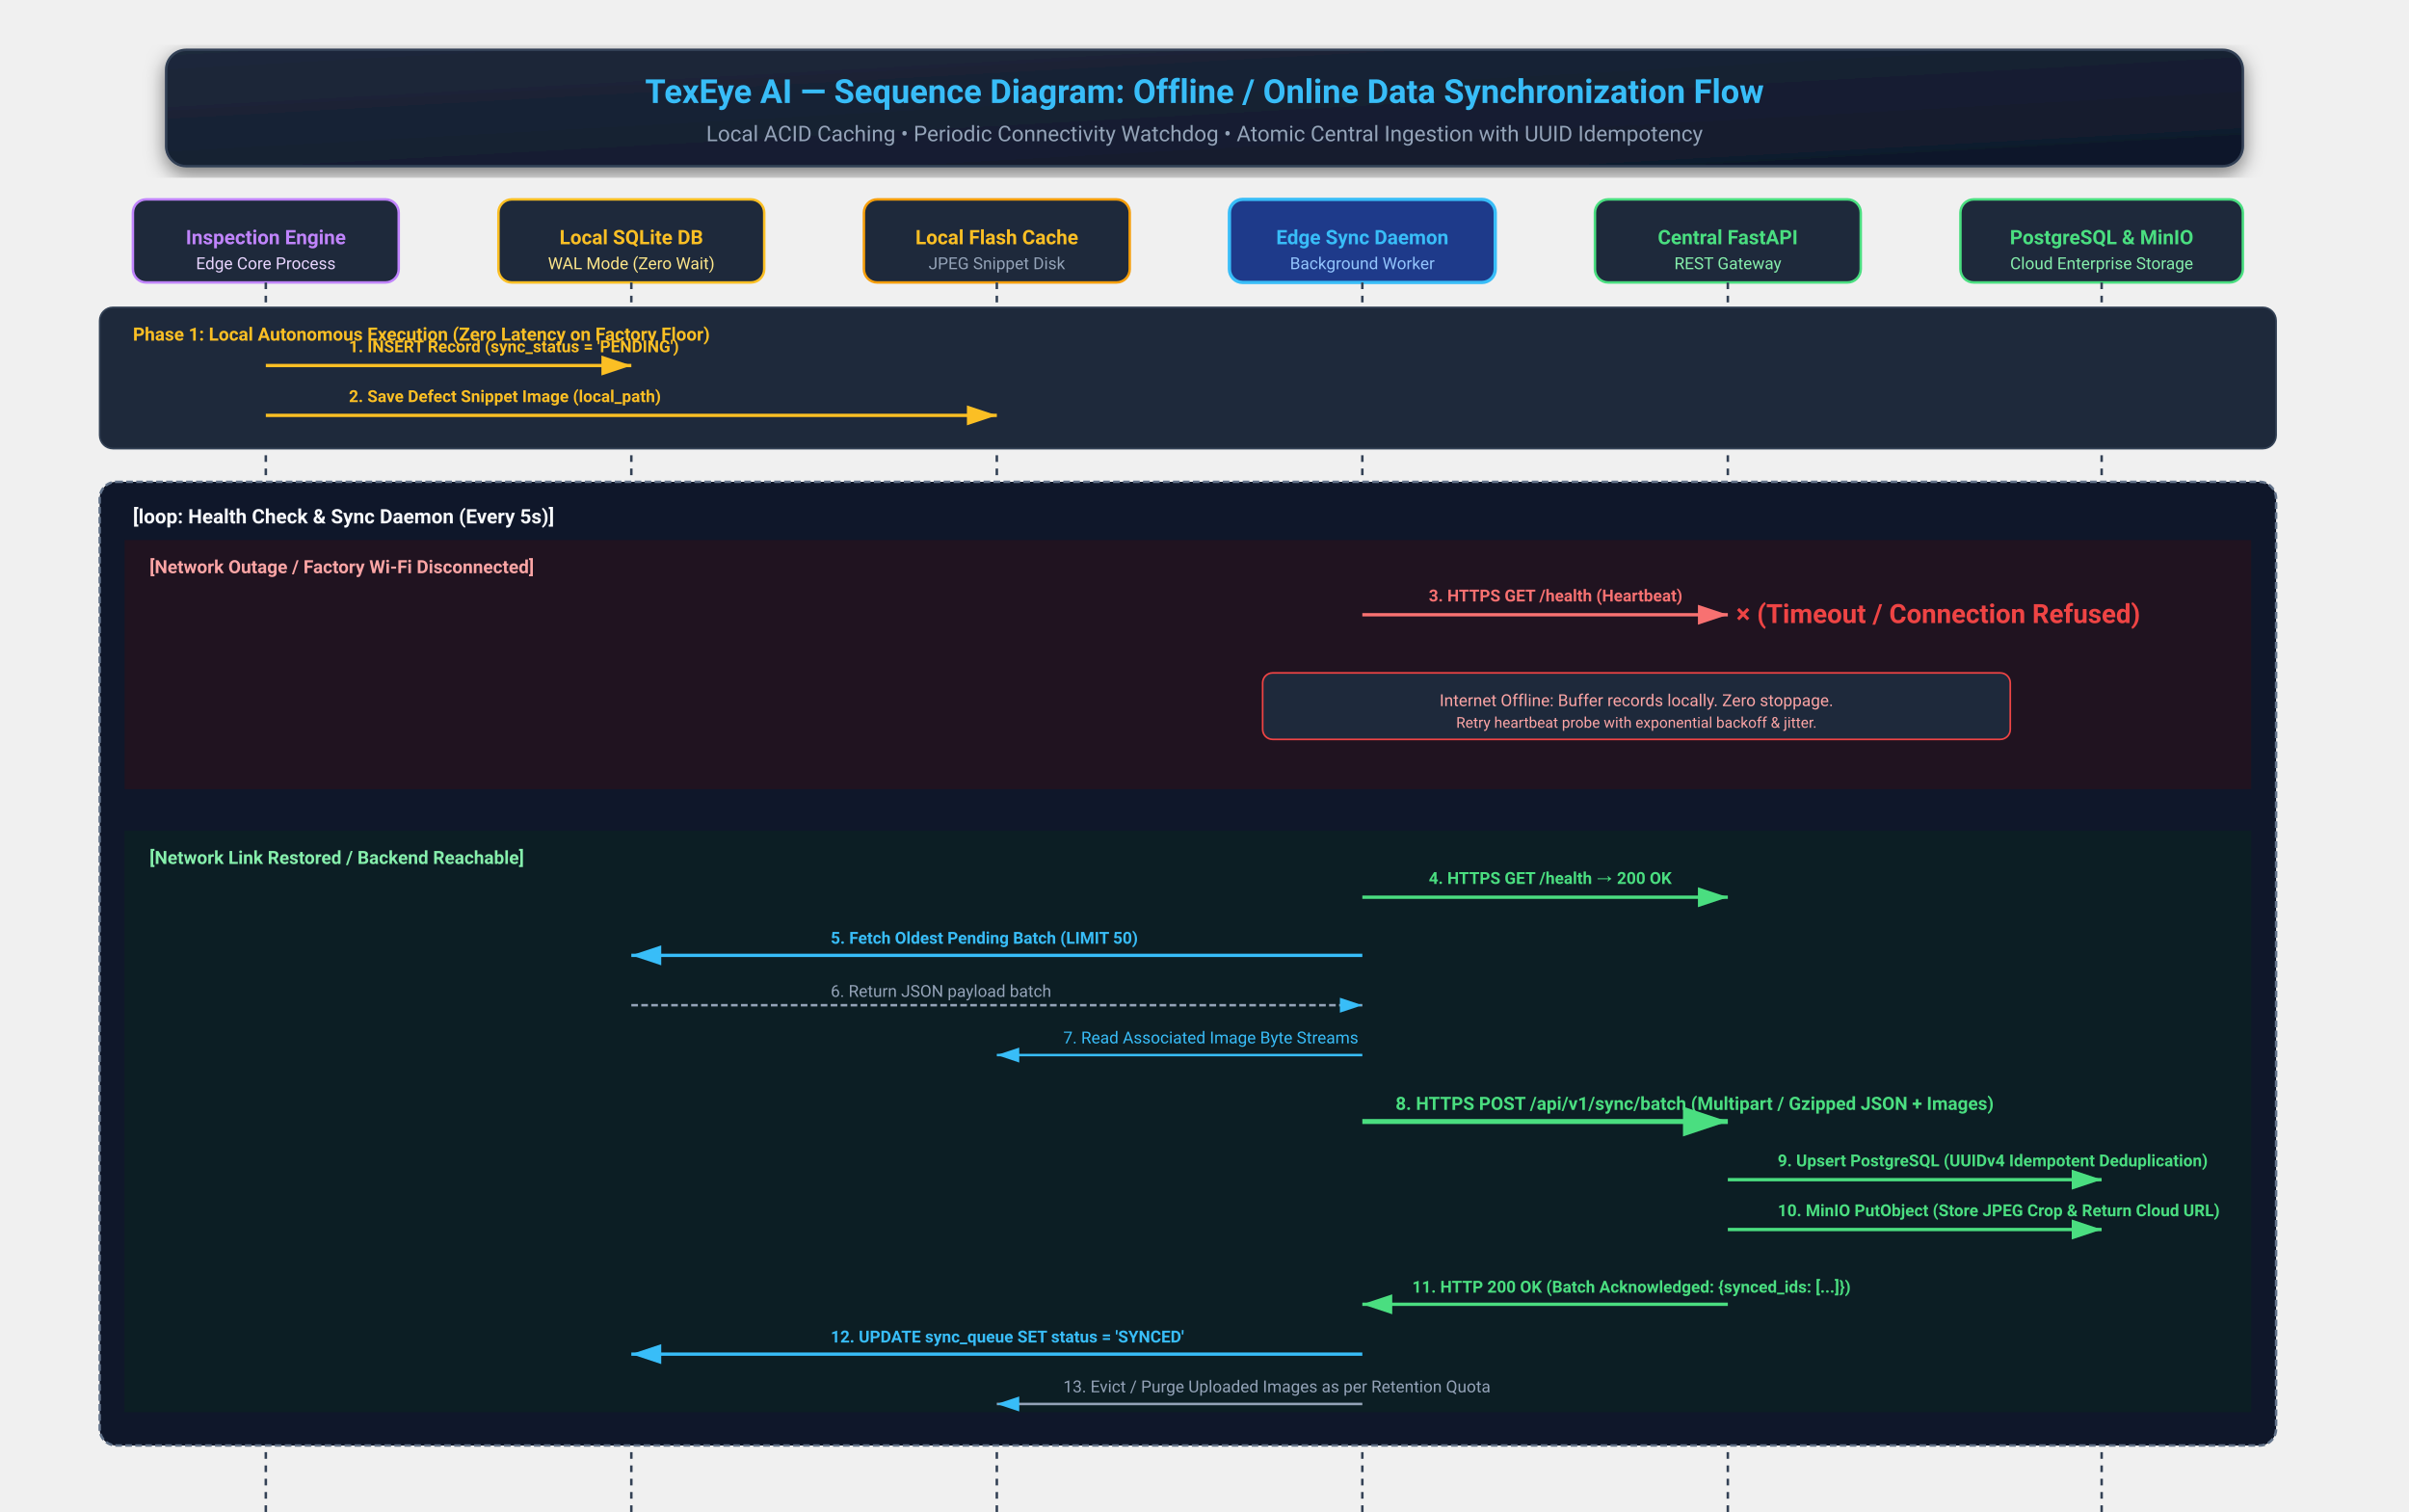
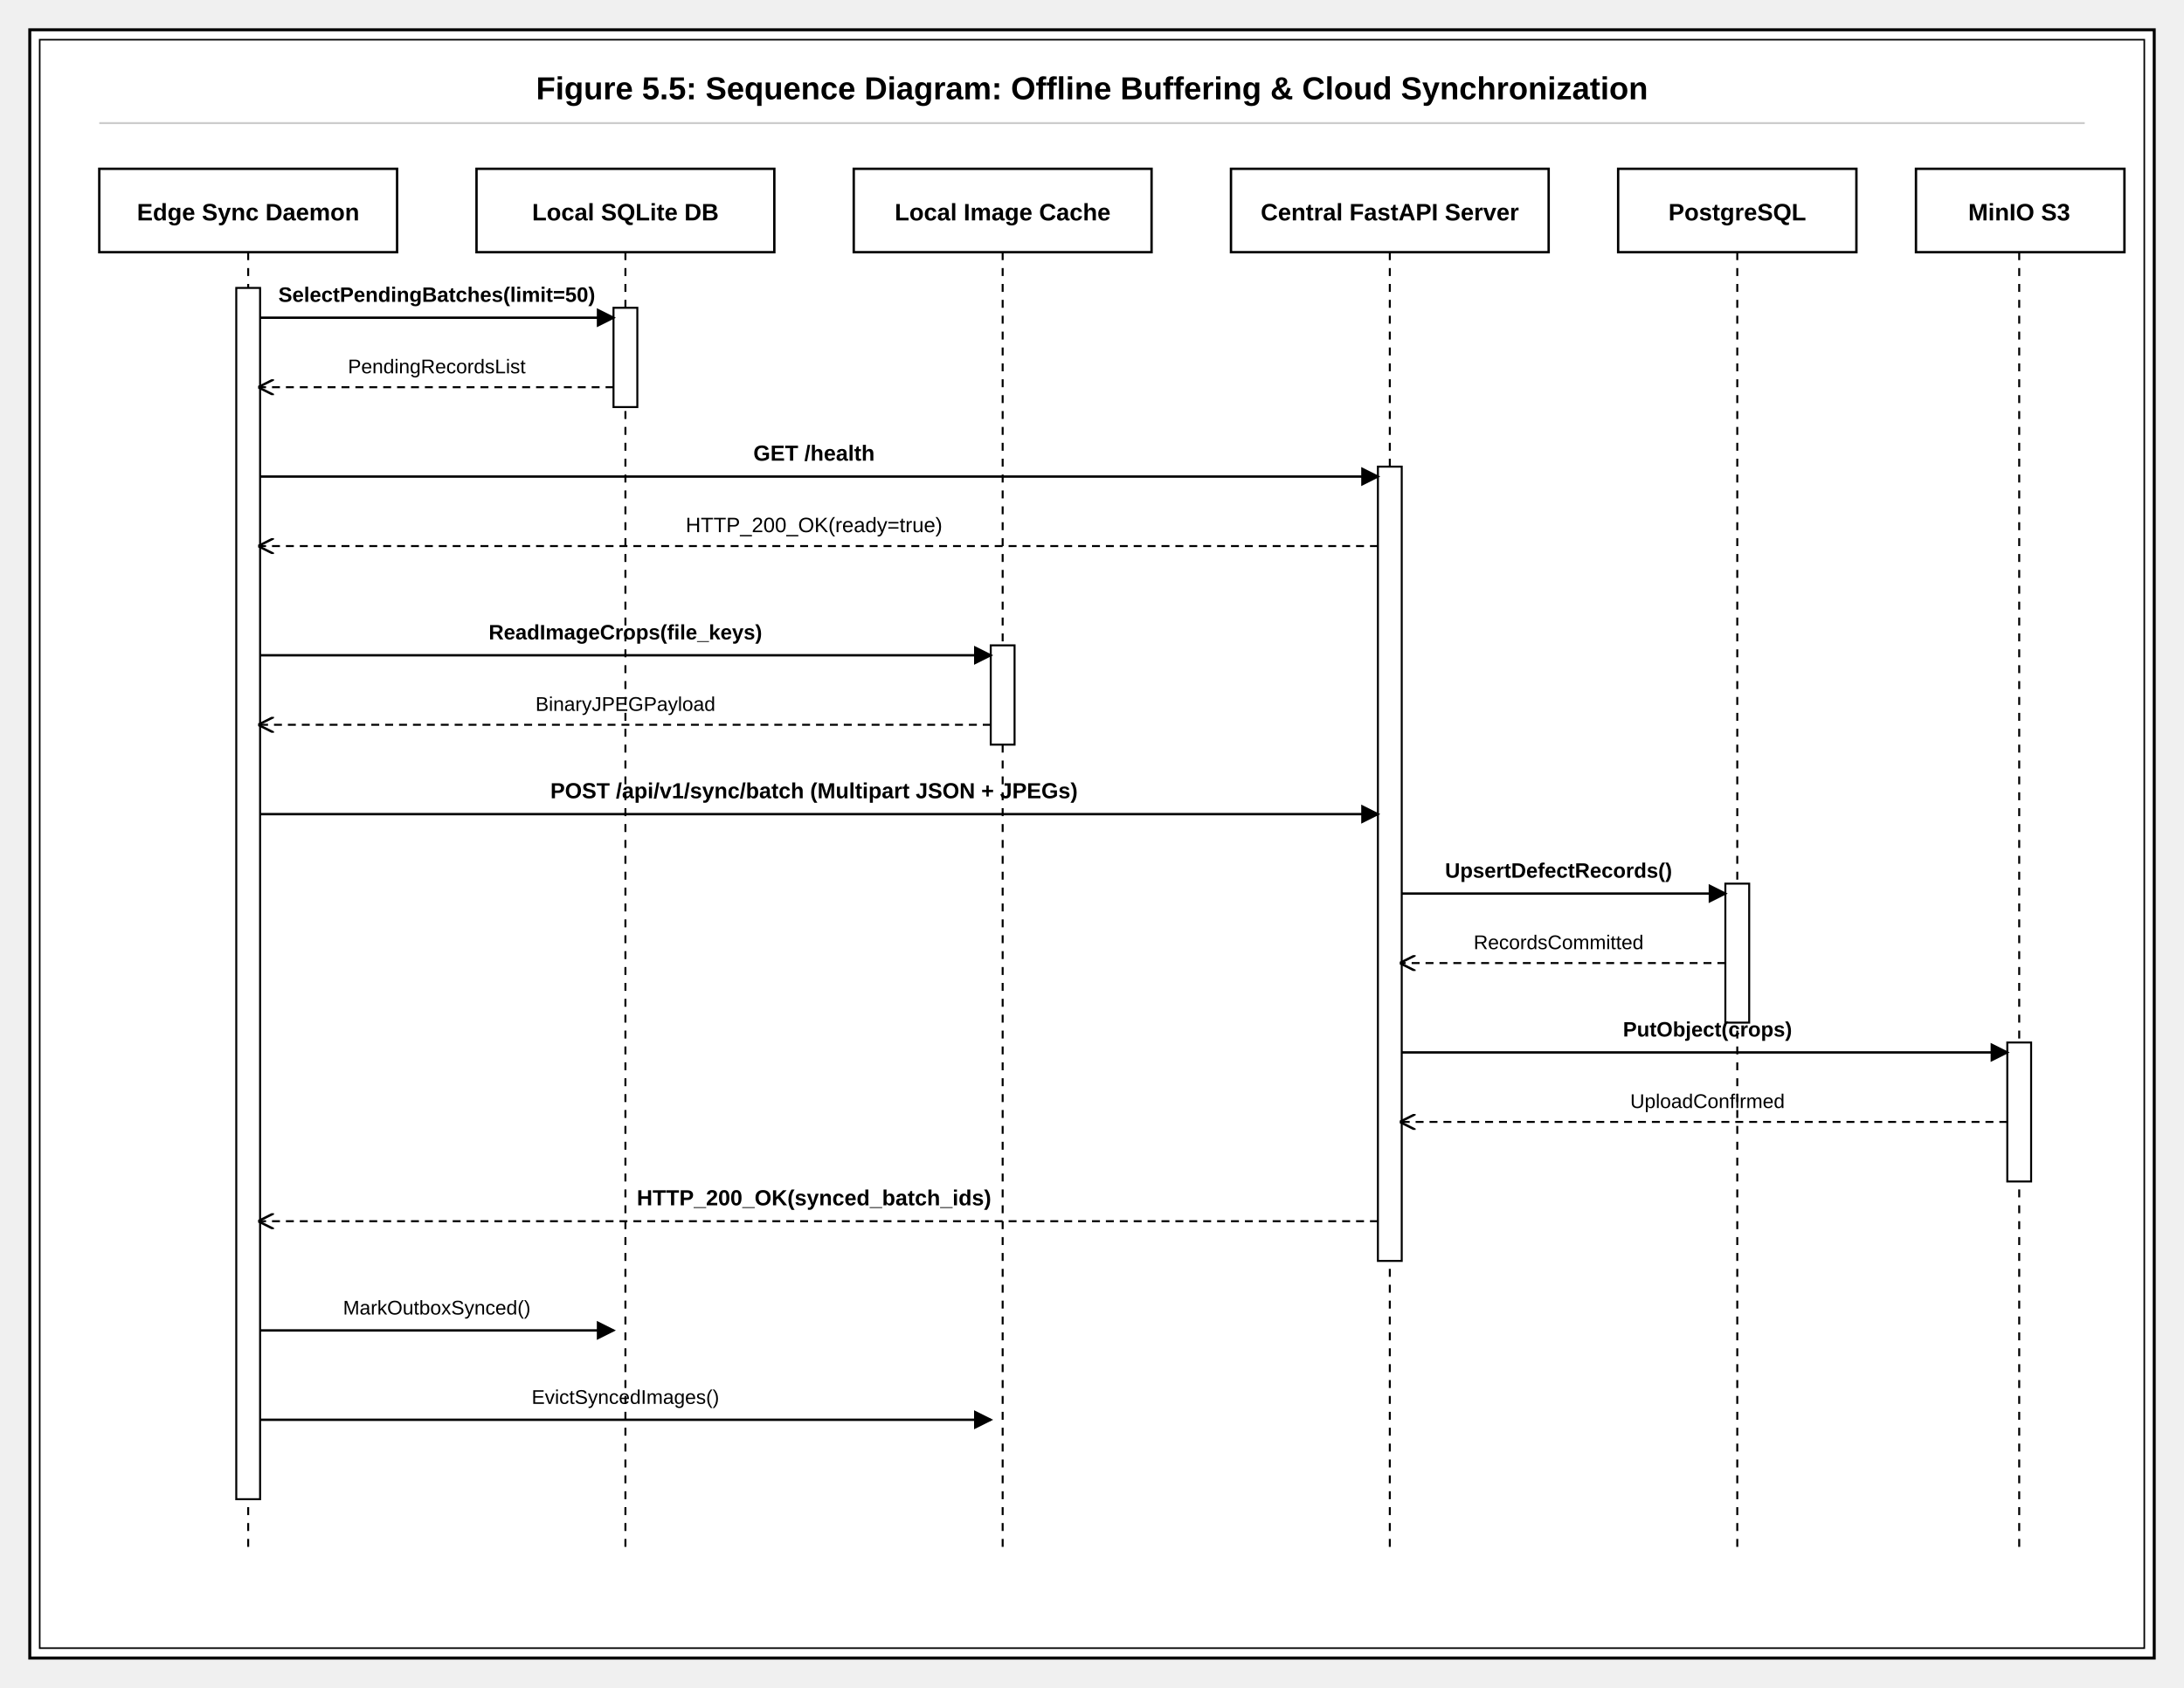
- <svg xmlns="http://www.w3.org/2000/svg" viewBox="0 0 1450 910" width="100%" height="100%" style="background-color: #0b1120; font-family: -apple-system, BlinkMacSystemFont, 'Segoe UI', Roboto, Helvetica, Arial, sans-serif;">
+ <svg xmlns="http://www.w3.org/2000/svg" viewBox="0 0 1100 850" width="100%" height="100%" style="background-color: #ffffff; font-family: Arial, Helvetica, sans-serif;">
  <defs>
-     <linearGradient id="hdr13" x1="0%" y1="0%" x2="100%" y2="100%">
-       <stop offset="0%" stop-color="#1e293b" />
-       <stop offset="100%" stop-color="#0f172a" />
-     </linearGradient>
-     <filter id="sh13" x="-10%" y="-10%" width="120%" height="120%">
-       <feDropShadow dx="0" dy="4" stdDeviation="6" flood-color="#000000" flood-opacity="0.5" />
-     </filter>
-     <marker id="mB13" markerWidth="10" markerHeight="10" refX="9" refY="3" orient="auto">
-       <path d="M0,0 L0,6 L9,3 z" fill="#38bdf8" />
+     <marker id="arrow" markerWidth="8" markerHeight="8" refX="7" refY="4" orient="auto">
+       <polygon points="0 0, 8 4, 0 8" fill="#000000" />
    </marker>
-     <marker id="mG13" markerWidth="10" markerHeight="10" refX="9" refY="3" orient="auto">
-       <path d="M0,0 L0,6 L9,3 z" fill="#4ade80" />
-     </marker>
-     <marker id="mR13" markerWidth="10" markerHeight="10" refX="9" refY="3" orient="auto">
-       <path d="M0,0 L0,6 L9,3 z" fill="#f87171" />
-     </marker>
-     <marker id="mY13" markerWidth="10" markerHeight="10" refX="9" refY="3" orient="auto">
-       <path d="M0,0 L0,6 L9,3 z" fill="#fbbf24" />
+     <marker id="openArrow" markerWidth="8" markerHeight="8" refX="7" refY="4" orient="auto">
+       <path d="M0,0 L8,4 L0,8" fill="none" stroke="#000000" stroke-width="1.2" />
    </marker>
  </defs>
-   <g transform="translate(100, 30)" filter="url(#sh13)">
-     <rect width="1250" height="70" rx="12" fill="url(#hdr13)" stroke="#334155" stroke-width="1.5" />
-     <text x="625" y="32" fill="#38bdf8" font-size="20" font-weight="bold" text-anchor="middle">TexEye AI — Sequence Diagram: Offline / Online Data Synchronization Flow</text>
-     <text x="625" y="55" fill="#94a3b8" font-size="13" text-anchor="middle">Local ACID Caching • Periodic Connectivity Watchdog • Atomic Central Ingestion with UUID Idempotency</text>
-   </g>
-   <g transform="translate(80, 120)">
-     <rect width="160" height="50" rx="8" fill="#1e293b" stroke="#c084fc" stroke-width="1.5" />
-     <text x="80" y="27" fill="#c084fc" font-size="12" font-weight="bold" text-anchor="middle">Inspection Engine</text>
-     <text x="80" y="42" fill="#e9d5ff" font-size="10" text-anchor="middle">Edge Core Process</text>
-     <line x1="80" y1="50" x2="80" y2="920" stroke="#334155" stroke-width="1.5" stroke-dasharray="4 4" />
-   </g>
-   <g transform="translate(300, 120)">
-     <rect width="160" height="50" rx="8" fill="#1e293b" stroke="#fbbf24" stroke-width="1.5" />
-     <text x="80" y="27" fill="#fbbf24" font-size="12" font-weight="bold" text-anchor="middle">Local SQLite DB</text>
-     <text x="80" y="42" fill="#fde68a" font-size="10" text-anchor="middle">WAL Mode (Zero Wait)</text>
-     <line x1="80" y1="50" x2="80" y2="920" stroke="#334155" stroke-width="1.5" stroke-dasharray="4 4" />
-   </g>
-   <g transform="translate(520, 120)">
-     <rect width="160" height="50" rx="8" fill="#1e293b" stroke="#f59e0b" stroke-width="1.5" />
-     <text x="80" y="27" fill="#fbbf24" font-size="12" font-weight="bold" text-anchor="middle">Local Flash Cache</text>
-     <text x="80" y="42" fill="#94a3b8" font-size="10" text-anchor="middle">JPEG Snippet Disk</text>
-     <line x1="80" y1="50" x2="80" y2="920" stroke="#334155" stroke-width="1.5" stroke-dasharray="4 4" />
-   </g>
-   <g transform="translate(740, 120)">
-     <rect width="160" height="50" rx="8" fill="#1e3a8a" stroke="#38bdf8" stroke-width="2" />
-     <text x="80" y="27" fill="#38bdf8" font-size="12" font-weight="bold" text-anchor="middle">Edge Sync Daemon</text>
-     <text x="80" y="42" fill="#93c5fd" font-size="10" text-anchor="middle">Background Worker</text>
-     <line x1="80" y1="50" x2="80" y2="920" stroke="#334155" stroke-width="1.5" stroke-dasharray="4 4" />
-   </g>
-   <g transform="translate(960, 120)">
-     <rect width="160" height="50" rx="8" fill="#1e293b" stroke="#4ade80" stroke-width="1.5" />
-     <text x="80" y="27" fill="#4ade80" font-size="12" font-weight="bold" text-anchor="middle">Central FastAPI</text>
-     <text x="80" y="42" fill="#86efac" font-size="10" text-anchor="middle">REST Gateway</text>
-     <line x1="80" y1="50" x2="80" y2="920" stroke="#334155" stroke-width="1.5" stroke-dasharray="4 4" />
-   </g>
-   <g transform="translate(1180, 120)">
-     <rect width="170" height="50" rx="8" fill="#1e293b" stroke="#4ade80" stroke-width="1.5" />
-     <text x="85" y="27" fill="#4ade80" font-size="12" font-weight="bold" text-anchor="middle">PostgreSQL &amp; MinIO</text>
-     <text x="85" y="42" fill="#86efac" font-size="10" text-anchor="middle">Cloud Enterprise Storage</text>
-     <line x1="85" y1="50" x2="85" y2="920" stroke="#334155" stroke-width="1.5" stroke-dasharray="4 4" />
-   </g>
-   <g transform="translate(60, 185)">
-     <rect width="1310" height="85" rx="8" fill="#1e293b" stroke="#334155" stroke-width="1" />
-     <text x="20" y="20" fill="#fbbf24" font-size="11" font-weight="bold">Phase 1: Local Autonomous Execution (Zero Latency on Factory Floor)</text>
-   </g>
-   <path d="M 160 220 L 380 220" stroke="#fbbf24" stroke-width="2" marker-end="url(#mY13)" fill="none" />
-   <text x="210" y="212" fill="#fbbf24" font-size="10" font-weight="bold">1. INSERT Record (sync_status = 'PENDING')</text>
-   <path d="M 160 250 L 600 250" stroke="#fbbf24" stroke-width="2" marker-end="url(#mY13)" fill="none" />
-   <text x="210" y="242" fill="#fbbf24" font-size="10" font-weight="bold">2. Save Defect Snippet Image (local_path)</text>
-   <g transform="translate(60, 290)">
-     <rect width="1310" height="580" rx="10" fill="#0f172a" stroke="#64748b" stroke-width="1.5" stroke-dasharray="4 2" />
-     <text x="20" y="25" fill="#f8fafc" font-size="12" font-weight="bold">[loop: Health Check &amp; Sync Daemon (Every 5s)]</text>
-     <rect x="15" y="35" width="1280" height="150" fill="#450a0a" opacity="0.3" />
-     <text x="30" y="55" fill="#fca5a5" font-size="11" font-weight="bold">[Network Outage / Factory Wi-Fi Disconnected]</text>
-     <rect x="15" y="210" width="1280" height="350" fill="#052e16" opacity="0.3" />
-     <text x="30" y="230" fill="#86efac" font-size="11" font-weight="bold">[Network Link Restored / Backend Reachable]</text>
-   </g>
-   <path d="M 820 370 L 1040 370" stroke="#f87171" stroke-width="2" marker-end="url(#mR13)" fill="none" />
-   <text x="860" y="362" fill="#f87171" font-size="10" font-weight="bold">3. HTTPS GET /health (Heartbeat)</text>
-   <text x="1045" y="375" fill="#ef4444" font-size="16" font-weight="bold">× (Timeout / Connection Refused)</text>
-   <rect x="760" y="405" width="450" height="40" rx="6" fill="#1e293b" stroke="#ef4444" stroke-width="1" />
-   <text x="985" y="425" fill="#fca5a5" font-size="10" text-anchor="middle">Internet Offline: Buffer records locally. Zero stoppage.</text>
-   <text x="985" y="438" fill="#fca5a5" font-size="9" text-anchor="middle">Retry heartbeat probe with exponential backoff &amp; jitter.</text>
-   <path d="M 820 540 L 1040 540" stroke="#4ade80" stroke-width="2" marker-end="url(#mG13)" fill="none" />
-   <text x="860" y="532" fill="#4ade80" font-size="10" font-weight="bold">4. HTTPS GET /health → 200 OK</text>
-   <path d="M 820 575 L 380 575" stroke="#38bdf8" stroke-width="2" marker-end="url(#mB13)" fill="none" />
-   <text x="500" y="568" fill="#38bdf8" font-size="10" font-weight="bold">5. Fetch Oldest Pending Batch (LIMIT 50)</text>
-   <path d="M 380 605 L 820 605" stroke="#94a3b8" stroke-width="1.5" stroke-dasharray="4 2" marker-end="url(#mB13)" fill="none" />
-   <text x="500" y="600" fill="#94a3b8" font-size="10">6. Return JSON payload batch</text>
-   <path d="M 820 635 L 600 635" stroke="#38bdf8" stroke-width="1.5" marker-end="url(#mB13)" fill="none" />
-   <text x="640" y="628" fill="#38bdf8" font-size="10">7. Read Associated Image Byte Streams</text>
-   <path d="M 820 675 L 1040 675" stroke="#4ade80" stroke-width="3" marker-end="url(#mG13)" fill="none" />
-   <text x="840" y="668" fill="#4ade80" font-size="11" font-weight="bold">8. HTTPS POST /api/v1/sync/batch (Multipart / Gzipped JSON + Images)</text>
-   <path d="M 1040 710 L 1265 710" stroke="#4ade80" stroke-width="2" marker-end="url(#mG13)" fill="none" />
-   <text x="1070" y="702" fill="#4ade80" font-size="10" font-weight="bold">9. Upsert PostgreSQL (UUIDv4 Idempotent Deduplication)</text>
-   <path d="M 1040 740 L 1265 740" stroke="#4ade80" stroke-width="2" marker-end="url(#mG13)" fill="none" />
-   <text x="1070" y="732" fill="#4ade80" font-size="10" font-weight="bold">10. MinIO PutObject (Store JPEG Crop &amp; Return Cloud URL)</text>
-   <path d="M 1040 785 L 820 785" stroke="#4ade80" stroke-width="2" marker-end="url(#mG13)" fill="none" />
-   <text x="850" y="778" fill="#4ade80" font-size="10" font-weight="bold">11. HTTP 200 OK (Batch Acknowledged: {synced_ids: [...]})</text>
-   <path d="M 820 815 L 380 815" stroke="#38bdf8" stroke-width="2" marker-end="url(#mB13)" fill="none" />
-   <text x="500" y="808" fill="#38bdf8" font-size="10" font-weight="bold">12. UPDATE sync_queue SET status = 'SYNCED'</text>
-   <path d="M 820 845 L 600 845" stroke="#94a3b8" stroke-width="1.5" marker-end="url(#mB13)" fill="none" />
-   <text x="640" y="838" fill="#94a3b8" font-size="10">13. Evict / Purge Uploaded Images as per Retention Quota</text>
+   <rect x="15" y="15" width="1070" height="820" fill="#ffffff" stroke="#000000" stroke-width="1.5" />
+   <rect x="20" y="20" width="1060" height="810" fill="none" stroke="#000000" stroke-width="0.8" />
+   <text x="550" y="50" fill="#000000" font-size="16" font-weight="bold" text-anchor="middle">Figure 5.5: Sequence Diagram: Offline Buffering &amp; Cloud Synchronization</text>
+   <line x1="50" y1="62" x2="1050" y2="62" stroke="#cccccc" stroke-width="1" />
+   <rect x="50" y="85" width="150" height="42" fill="#ffffff" stroke="#000000" stroke-width="1.2" />
+   <text x="125" y="111" fill="#000000" font-size="12" font-weight="bold" text-anchor="middle">Edge Sync Daemon</text>
+   <line x1="125" y1="127" x2="125" y2="780" stroke="#000000" stroke-width="1" stroke-dasharray="4 4" />
+   <rect x="240" y="85" width="150" height="42" fill="#ffffff" stroke="#000000" stroke-width="1.2" />
+   <text x="315" y="111" fill="#000000" font-size="12" font-weight="bold" text-anchor="middle">Local SQLite DB</text>
+   <line x1="315" y1="127" x2="315" y2="780" stroke="#000000" stroke-width="1" stroke-dasharray="4 4" />
+   <rect x="430" y="85" width="150" height="42" fill="#ffffff" stroke="#000000" stroke-width="1.2" />
+   <text x="505" y="111" fill="#000000" font-size="12" font-weight="bold" text-anchor="middle">Local Image Cache</text>
+   <line x1="505" y1="127" x2="505" y2="780" stroke="#000000" stroke-width="1" stroke-dasharray="4 4" />
+   <rect x="620" y="85" width="160" height="42" fill="#ffffff" stroke="#000000" stroke-width="1.2" />
+   <text x="700" y="111" fill="#000000" font-size="12" font-weight="bold" text-anchor="middle">Central FastAPI Server</text>
+   <line x1="700" y1="127" x2="700" y2="780" stroke="#000000" stroke-width="1" stroke-dasharray="4 4" />
+   <rect x="815" y="85" width="120" height="42" fill="#ffffff" stroke="#000000" stroke-width="1.2" />
+   <text x="875" y="111" fill="#000000" font-size="12" font-weight="bold" text-anchor="middle">PostgreSQL</text>
+   <line x1="875" y1="127" x2="875" y2="780" stroke="#000000" stroke-width="1" stroke-dasharray="4 4" />
+   <rect x="965" y="85" width="105" height="42" fill="#ffffff" stroke="#000000" stroke-width="1.2" />
+   <text x="1017" y="111" fill="#000000" font-size="12" font-weight="bold" text-anchor="middle">MinIO S3</text>
+   <line x1="1017" y1="127" x2="1017" y2="780" stroke="#000000" stroke-width="1" stroke-dasharray="4 4" />
+   <rect x="119" y="145" width="12" height="610" fill="#ffffff" stroke="#000000" stroke-width="1" />
+   <rect x="309" y="155" width="12" height="50" fill="#ffffff" stroke="#000000" stroke-width="1" />
+   <rect x="499" y="325" width="12" height="50" fill="#ffffff" stroke="#000000" stroke-width="1" />
+   <rect x="694" y="235" width="12" height="400" fill="#ffffff" stroke="#000000" stroke-width="1" />
+   <rect x="869" y="445" width="12" height="70" fill="#ffffff" stroke="#000000" stroke-width="1" />
+   <rect x="1011" y="525" width="12" height="70" fill="#ffffff" stroke="#000000" stroke-width="1" />
+   <line x1="131" y1="160" x2="309" y2="160" stroke="#000000" stroke-width="1.2" marker-end="url(#arrow)" />
+   <text x="220" y="152" fill="#000000" font-size="10.5" font-weight="bold" text-anchor="middle">SelectPendingBatches(limit=50)</text>
+   <line x1="309" y1="195" x2="131" y2="195" stroke="#000000" stroke-width="1" stroke-dasharray="4 3" marker-end="url(#openArrow)" />
+   <text x="220" y="188" fill="#000000" font-size="10" text-anchor="middle">PendingRecordsList</text>
+   <line x1="131" y1="240" x2="694" y2="240" stroke="#000000" stroke-width="1.2" marker-end="url(#arrow)" />
+   <text x="410" y="232" fill="#000000" font-size="11" font-weight="bold" text-anchor="middle">GET /health</text>
+   <line x1="694" y1="275" x2="131" y2="275" stroke="#000000" stroke-width="1" stroke-dasharray="4 3" marker-end="url(#openArrow)" />
+   <text x="410" y="268" fill="#000000" font-size="10.5" text-anchor="middle">HTTP_200_OK(ready=true)</text>
+   <line x1="131" y1="330" x2="499" y2="330" stroke="#000000" stroke-width="1.2" marker-end="url(#arrow)" />
+   <text x="315" y="322" fill="#000000" font-size="10.5" font-weight="bold" text-anchor="middle">ReadImageCrops(file_keys)</text>
+   <line x1="499" y1="365" x2="131" y2="365" stroke="#000000" stroke-width="1" stroke-dasharray="4 3" marker-end="url(#openArrow)" />
+   <text x="315" y="358" fill="#000000" font-size="10" text-anchor="middle">BinaryJPEGPayload</text>
+   <line x1="131" y1="410" x2="694" y2="410" stroke="#000000" stroke-width="1.2" marker-end="url(#arrow)" />
+   <text x="410" y="402" fill="#000000" font-size="11" font-weight="bold" text-anchor="middle">POST /api/v1/sync/batch (Multipart JSON + JPEGs)</text>
+   <line x1="706" y1="450" x2="869" y2="450" stroke="#000000" stroke-width="1.2" marker-end="url(#arrow)" />
+   <text x="785" y="442" fill="#000000" font-size="10.5" font-weight="bold" text-anchor="middle">UpsertDefectRecords()</text>
+   <line x1="869" y1="485" x2="706" y2="485" stroke="#000000" stroke-width="1" stroke-dasharray="4 3" marker-end="url(#openArrow)" />
+   <text x="785" y="478" fill="#000000" font-size="10" text-anchor="middle">RecordsCommitted</text>
+   <line x1="706" y1="530" x2="1011" y2="530" stroke="#000000" stroke-width="1.2" marker-end="url(#arrow)" />
+   <text x="860" y="522" fill="#000000" font-size="10.5" font-weight="bold" text-anchor="middle">PutObject(crops)</text>
+   <line x1="1011" y1="565" x2="706" y2="565" stroke="#000000" stroke-width="1" stroke-dasharray="4 3" marker-end="url(#openArrow)" />
+   <text x="860" y="558" fill="#000000" font-size="10" text-anchor="middle">UploadConfirmed</text>
+   <line x1="694" y1="615" x2="131" y2="615" stroke="#000000" stroke-width="1" stroke-dasharray="4 3" marker-end="url(#openArrow)" />
+   <text x="410" y="607" fill="#000000" font-size="11" font-weight="bold" text-anchor="middle">HTTP_200_OK(synced_batch_ids)</text>
+   <line x1="131" y1="670" x2="309" y2="670" stroke="#000000" stroke-width="1.2" marker-end="url(#arrow)" />
+   <text x="220" y="662" fill="#000000" font-size="10" text-anchor="middle">MarkOutboxSynced()</text>
+   <line x1="131" y1="715" x2="499" y2="715" stroke="#000000" stroke-width="1.2" marker-end="url(#arrow)" />
+   <text x="315" y="707" fill="#000000" font-size="10" text-anchor="middle">EvictSyncedImages()</text>
</svg>
